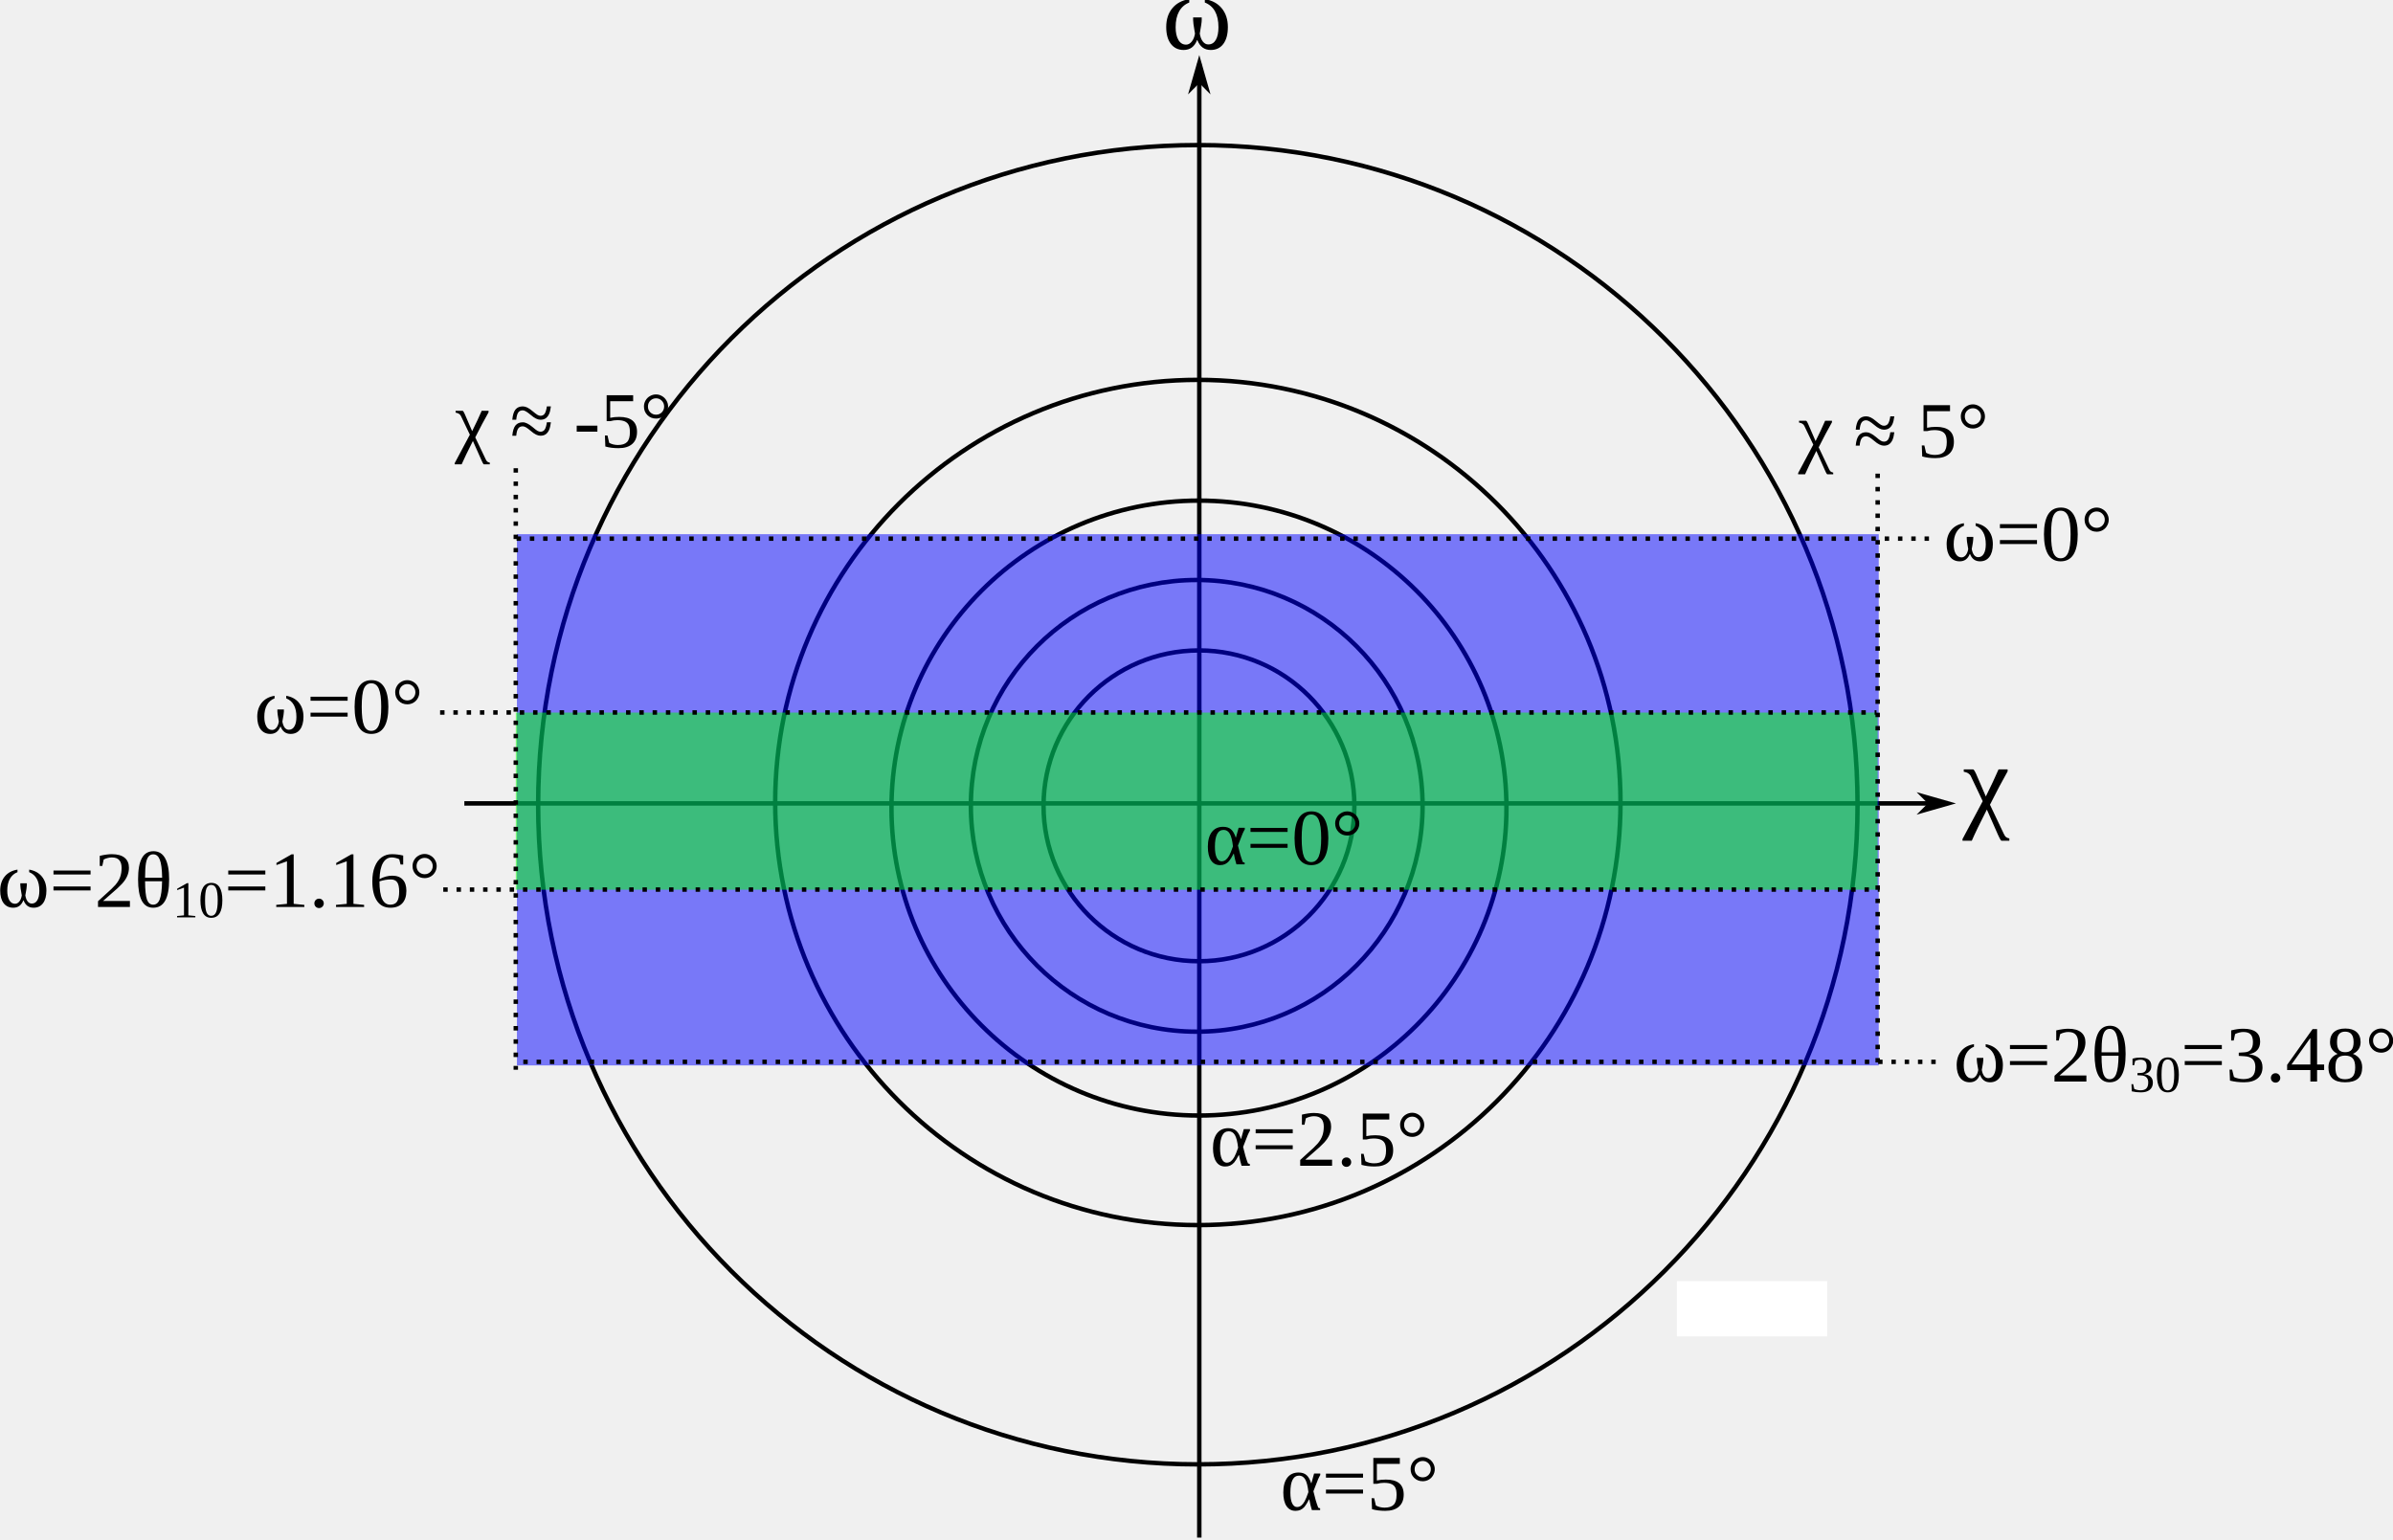
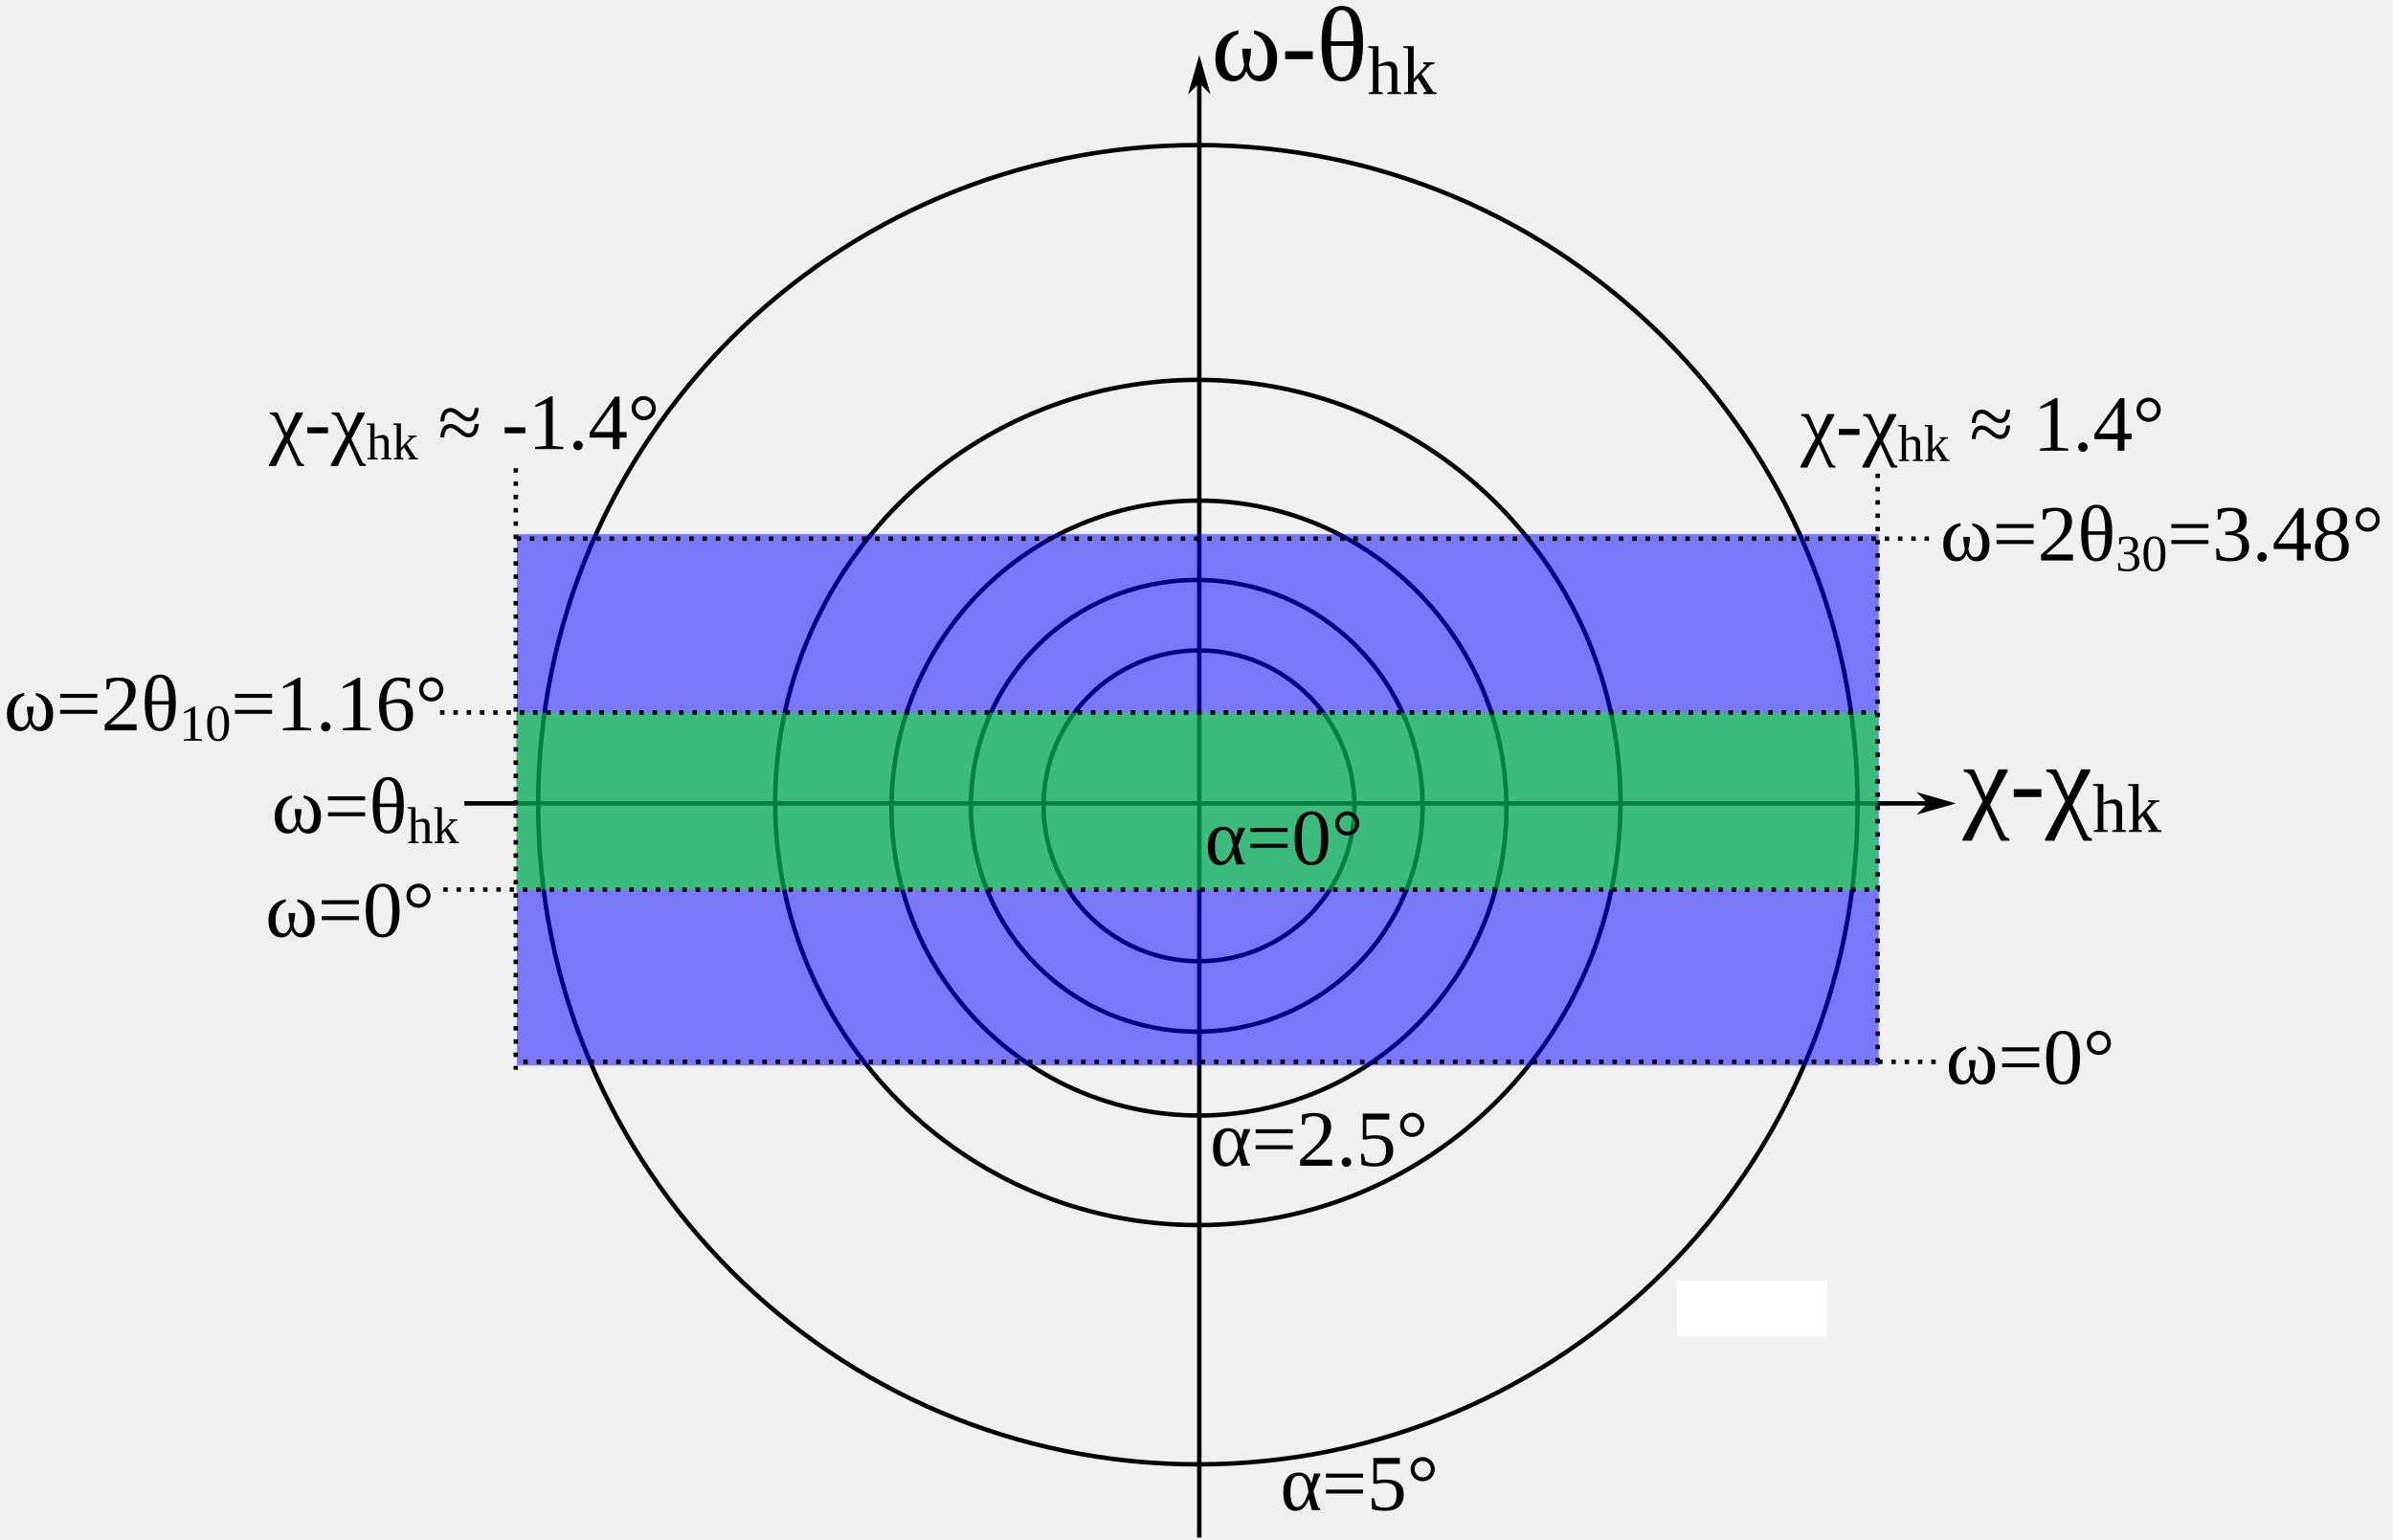
<svg xmlns="http://www.w3.org/2000/svg" width="540.477" height="347.802" id="svg2" version="1.1">
  <defs id="defs4">
    <marker orient="auto" refY="0" refX="0" id="Arrow1Mend" style="overflow:visible">
      <path id="path5398" d="M 0,0 5,-5 -12.5,0 5,5 0,0 z" style="fill-rule:evenodd;stroke:#000000;stroke-width:1pt" transform="matrix(-0.4,0,0,-0.4,-4,0)" />
    </marker>
    <linearGradient id="linearGradient3755">
      <stop style="stop-color:#ff0000;stop-opacity:1;" offset="0" id="stop3757" />
      <stop style="stop-color:#ffff00;stop-opacity:0;" offset="1" id="stop3759" />
    </linearGradient>
    <clipPath id="clipPath4800" clipPathUnits="userSpaceOnUse">
      <path id="path4802" clip-rule="evenodd" d="m 46,2 0,249 249,0 0,-249" />
    </clipPath>
    <clipPath id="clipPath4526" clipPathUnits="userSpaceOnUse">
      <path id="path4528" clip-rule="evenodd" d="m -1.53,-1.736 0,10 8,0 0,-10" />
    </clipPath>
    <clipPath id="clipPath4514" clipPathUnits="userSpaceOnUse">
      <path id="path4516" clip-rule="evenodd" d="m 40,28 0,8 6,0 0,-8" />
    </clipPath>
    <clipPath id="clipPath4484" clipPathUnits="userSpaceOnUse">
      <path id="path4486" clip-rule="evenodd" d="m -1.53,-2.268 0,11 8,0 0,-11" />
    </clipPath>
    <clipPath id="clipPath4472" clipPathUnits="userSpaceOnUse">
      <path id="path4474" clip-rule="evenodd" d="m 40,59 0,9 6,0 0,-9" />
    </clipPath>
    <clipPath id="clipPath4442" clipPathUnits="userSpaceOnUse">
      <path id="path4444" clip-rule="evenodd" d="m -1.53,-1.801 0,11 8,0 0,-11" />
    </clipPath>
    <clipPath id="clipPath4430" clipPathUnits="userSpaceOnUse">
      <path id="path4432" clip-rule="evenodd" d="m 40,91 0,9 6,0 0,-9" />
    </clipPath>
    <clipPath id="clipPath4400" clipPathUnits="userSpaceOnUse">
      <path id="path4402" clip-rule="evenodd" d="m -1.53,-2.333 0,11 8,0 0,-11" />
    </clipPath>
    <clipPath id="clipPath4388" clipPathUnits="userSpaceOnUse">
      <path id="path4390" clip-rule="evenodd" d="m 40,122 0,9 6,0 0,-9" />
    </clipPath>
    <clipPath id="clipPath4354" clipPathUnits="userSpaceOnUse">
      <path id="path4356" clip-rule="evenodd" d="m -2.28,-1.866 0,11 14,0 0,-11" />
    </clipPath>
    <clipPath id="clipPath4342" clipPathUnits="userSpaceOnUse">
      <path id="path4344" clip-rule="evenodd" d="m 34,154 0,9 12,0 0,-9" />
    </clipPath>
    <clipPath id="clipPath4308" clipPathUnits="userSpaceOnUse">
      <path id="path4310" clip-rule="evenodd" d="m -2.28,-2.399 0,11 14,0 0,-11" />
    </clipPath>
    <clipPath id="clipPath4296" clipPathUnits="userSpaceOnUse">
      <path id="path4298" clip-rule="evenodd" d="m 34,185 0,9 12,0 0,-9" />
    </clipPath>
    <clipPath id="clipPath4262" clipPathUnits="userSpaceOnUse">
      <path id="path4264" clip-rule="evenodd" d="m -2.28,-1.931 0,11 14,0 0,-11" />
    </clipPath>
    <clipPath id="clipPath4250" clipPathUnits="userSpaceOnUse">
      <path id="path4252" clip-rule="evenodd" d="m 34,217 0,9 12,0 0,-9" />
    </clipPath>
    <clipPath id="clipPath4208" clipPathUnits="userSpaceOnUse">
      <path id="path4210" clip-rule="evenodd" d="m -2.143,-2.33 0,11 9,0 0,-11" />
    </clipPath>
    <clipPath id="clipPath4196" clipPathUnits="userSpaceOnUse">
      <path id="path4198" clip-rule="evenodd" d="m 262,251 0,9 7,0 0,-9" />
    </clipPath>
    <clipPath id="clipPath4166" clipPathUnits="userSpaceOnUse">
      <path id="path4168" clip-rule="evenodd" d="m -1.66,-2.33 0,11 8,0 0,-11" />
    </clipPath>
    <clipPath id="clipPath4154" clipPathUnits="userSpaceOnUse">
      <path id="path4156" clip-rule="evenodd" d="m 231,251 0,9 6,0 0,-9" />
    </clipPath>
    <clipPath id="clipPath4124" clipPathUnits="userSpaceOnUse">
      <path id="path4126" clip-rule="evenodd" d="m -2.178,-2.33 0,11 9,0 0,-11" />
    </clipPath>
    <clipPath id="clipPath4112" clipPathUnits="userSpaceOnUse">
      <path id="path4114" clip-rule="evenodd" d="m 199,251 0,9 7,0 0,-9" />
    </clipPath>
    <clipPath id="clipPath4082" clipPathUnits="userSpaceOnUse">
      <path id="path4084" clip-rule="evenodd" d="m -1.696,-2.33 0,11 8,0 0,-11" />
    </clipPath>
    <clipPath id="clipPath4070" clipPathUnits="userSpaceOnUse">
      <path id="path4072" clip-rule="evenodd" d="m 168,251 0,9 6,0 0,-9" />
    </clipPath>
    <clipPath id="clipPath4036" clipPathUnits="userSpaceOnUse">
      <path id="path4038" clip-rule="evenodd" d="m -1.589,-2.33 0,11 13,0 0,-11" />
    </clipPath>
    <clipPath id="clipPath4024" clipPathUnits="userSpaceOnUse">
      <path id="path4026" clip-rule="evenodd" d="m 134,251 0,9 11,0 0,-9" />
    </clipPath>
    <clipPath id="clipPath3990" clipPathUnits="userSpaceOnUse">
      <path id="path3992" clip-rule="evenodd" d="m -2.107,-2.33 0,11 14,0 0,-11" />
    </clipPath>
    <clipPath id="clipPath3978" clipPathUnits="userSpaceOnUse">
      <path id="path3980" clip-rule="evenodd" d="m 102,251 0,9 12,0 0,-9" />
    </clipPath>
    <clipPath id="clipPath3944" clipPathUnits="userSpaceOnUse">
      <path id="path3946" clip-rule="evenodd" d="m -1.625,-2.33 0,11 13,0 0,-11" />
    </clipPath>
    <clipPath id="clipPath3932" clipPathUnits="userSpaceOnUse">
      <path id="path3934" clip-rule="evenodd" d="m 71,251 0,9 11,0 0,-9" />
    </clipPath>
    <clipPath id="clipPath3890" clipPathUnits="userSpaceOnUse">
      <path id="path3892" clip-rule="evenodd" d="m 46,2 0,249 249,0 0,-249" />
    </clipPath>
    <clipPath id="clipPath3882" clipPathUnits="userSpaceOnUse">
      <path id="path3884" clip-rule="evenodd" d="m 46,2 0,249 249,0 0,-249" />
    </clipPath>
    <clipPath id="clipPath3874" clipPathUnits="userSpaceOnUse">
      <path id="path3876" clip-rule="evenodd" d="m 46,2 0,249 249,0 0,-249" />
    </clipPath>
    <clipPath id="clipPath3866" clipPathUnits="userSpaceOnUse">
      <path id="path3868" clip-rule="evenodd" d="m 35,2 0,257 260,0 0,-257" />
    </clipPath>
    <clipPath id="clipPath3858" clipPathUnits="userSpaceOnUse">
      <path id="path3860" clip-rule="evenodd" d="m 33,1 0,260 263,0 0,-260" />
    </clipPath>
    <clipPath id="clipPath3850" clipPathUnits="userSpaceOnUse">
      <path id="path3852" clip-rule="evenodd" d="m 35.28,2.88 0,256.2 259.2,0 0,-256.2" />
    </clipPath>
    <marker orient="auto" refY="0" refX="0" id="Arrow1Mend-5" style="overflow:visible">
      <path id="path5398-9" d="M 0,0 5,-5 -12.5,0 5,5 0,0 z" style="fill-rule:evenodd;stroke:#000000;stroke-width:1pt" transform="matrix(-0.4,0,0,-0.4,-4,0)" />
    </marker>
  </defs>
  <g id="layer1" transform="translate(-82.50608,-430.6742)">
    <path style="fill:none;stroke:#000000;stroke-width:1.017;stroke-linejoin:miter;stroke-miterlimit:4;stroke-opacity:1;stroke-dasharray:none;stroke-dashoffset:0" id="path5283" d="m 416.688,679.111 c 0,83.684 -67.839,151.523 -151.523,151.523 -83.684,0 -151.523,-67.839 -151.523,-151.523 0,-83.684 67.839,-151.523 151.523,-151.523 83.684,0 151.523,67.839 151.523,151.523 z" transform="matrix(0.9833333,0,0,0.9833333,92.30269,-55.35155)" />
    <path style="fill:none;stroke:#000000;stroke-width:1.587;stroke-linejoin:miter;stroke-miterlimit:4;stroke-opacity:1;stroke-dasharray:none;stroke-dashoffset:0" id="path5283-4" d="m 416.688,679.111 c 0,83.684 -67.839,151.523 -151.523,151.523 -83.684,0 -151.523,-67.839 -151.523,-151.523 0,-83.684 67.839,-151.523 151.523,-151.523 83.684,0 151.523,67.839 151.523,151.523 z" transform="matrix(0.63,0,0,0.63,185.9943,184.0958)" />
    <path style="fill:none;stroke:#000000;stroke-width:2.182;stroke-linejoin:miter;stroke-miterlimit:4;stroke-opacity:1;stroke-dasharray:none;stroke-dashoffset:0" id="path5283-4-5" d="m 416.688,679.111 c 0,83.684 -67.839,151.523 -151.523,151.523 -83.684,0 -151.523,-67.839 -151.523,-151.523 0,-83.684 67.839,-151.523 151.523,-151.523 83.684,0 151.523,67.839 151.523,151.523 z" transform="matrix(0.4583334,0,0,0.4583334,231.7669,301.9392)" />
    <path style="fill:none;stroke:#000000;stroke-width:2.97;stroke-linejoin:miter;stroke-miterlimit:4;stroke-opacity:1;stroke-dasharray:none;stroke-dashoffset:0" id="path5283-4-5-3" d="m 416.688,679.111 c 0,83.684 -67.839,151.523 -151.523,151.523 -83.684,0 -151.523,-67.839 -151.523,-151.523 0,-83.684 67.839,-151.523 151.523,-151.523 83.684,0 151.523,67.839 151.523,151.523 z" transform="matrix(0.3366667,0,0,0.3366667,263.5235,384.0593)" />
    <path style="fill:none;stroke:#000000;stroke-width:4.317;stroke-linejoin:miter;stroke-miterlimit:4;stroke-opacity:1;stroke-dasharray:none;stroke-dashoffset:0" id="path5283-4-5-3-7" d="m 416.688,679.111 c 0,83.684 -67.839,151.523 -151.523,151.523 -83.684,0 -151.523,-67.839 -151.523,-151.523 0,-83.684 67.839,-151.523 151.523,-151.523 83.684,0 151.523,67.839 151.523,151.523 z" transform="matrix(0.2316667,0,0,0.2316667,291.8709,455.3659)" />
    <path style="fill:none;stroke:#000000;stroke-width:1px;stroke-linecap:butt;stroke-linejoin:miter;stroke-opacity:1;marker-end:url(#Arrow1Mend)" d="m 187.383,612.145 c 334.919,0 334.919,0 334.919,0" id="path5383" />
    <path style="fill:none;stroke:#000000;stroke-width:1px;stroke-linecap:butt;stroke-linejoin:miter;stroke-opacity:1;marker-end:url(#Arrow1Mend)" d="m 353.375,777.976 c 0,-332.894 0,-332.894 0,-332.894" id="path5383-5" />
    <text xml:space="preserve" style="font-size:24px;font-style:normal;font-variant:normal;font-weight:normal;font-stretch:normal;line-height:125%;letter-spacing:0px;word-spacing:0px;fill:#000000;fill-opacity:1;stroke:none;font-family:Times New Roman;-inkscape-font-specification:Times New Roman" x="525.784" y="615.471" id="text5853">
-       <tspan id="tspan5855" x="525.784" y="615.471">χ</tspan>
+       <tspan id="tspan5855" x="525.784" y="615.471">χ-χ<tspan style="font-size:65.001%;baseline-shift:sub" id="tspan3101">hk</tspan>
+       </tspan>
    </text>
-     <text xml:space="preserve" style="font-size:24px;font-style:normal;font-variant:normal;font-weight:normal;font-stretch:normal;line-height:125%;letter-spacing:0px;word-spacing:0px;fill:#000000;fill-opacity:1;stroke:none;font-family:Times New Roman;-inkscape-font-specification:Times New Roman" x="344.967" y="441.725" id="text5857">
-       <tspan id="tspan5859" x="344.967" y="441.725">ω</tspan>
+     <text xml:space="preserve" style="font-size:24px;font-style:normal;font-variant:normal;font-weight:normal;font-stretch:normal;line-height:125%;letter-spacing:0px;word-spacing:0px;fill:#000000;fill-opacity:1;stroke:none;font-family:Times New Roman;-inkscape-font-specification:Times New Roman" x="356.079" y="448.796" id="text5857">
+       <tspan id="tspan5859" x="356.079" y="448.796">ω-θ<tspan style="font-size:65.001%;baseline-shift:sub" id="tspan3103">hk</tspan>
+       </tspan>
    </text>
    <rect style="opacity:0.5;fill:#0000ff;fill-opacity:1;stroke:none" id="rect5861-9" width="307.576" height="120" x="199.26" y="551.332" />
    <rect style="opacity:0.5;fill:#00ff00;fill-opacity:1;stroke:none" id="rect5861" width="307.576" height="40" x="199" y="591.634" />
    <path style="fill:none;stroke:#000000;stroke-width:1;stroke-linecap:butt;stroke-linejoin:miter;stroke-miterlimit:4;stroke-opacity:1;stroke-dasharray:1, 2;stroke-dashoffset:0" d="m 181.904,591.606 c 324.419,0 324.419,0 324.419,0" id="path5881" />
    <path style="fill:none;stroke:#000000;stroke-width:1;stroke-linecap:butt;stroke-linejoin:miter;stroke-miterlimit:4;stroke-opacity:1;stroke-dasharray:1, 2;stroke-dashoffset:0" d="m 182.619,631.606 c 324.417,0 324.417,0 324.417,0" id="path5881-3" />
-     <text xml:space="preserve" style="font-size:18px;font-style:normal;font-variant:normal;font-weight:normal;font-stretch:normal;line-height:125%;letter-spacing:0px;word-spacing:0px;fill:#000000;fill-opacity:1;stroke:none;font-family:Times New Roman;-inkscape-font-specification:Times New Roman" x="139.906" y="596.278" id="text5919">
-       <tspan id="tspan5921" x="139.906" y="596.278">ω=0°</tspan>
+     <text xml:space="preserve" style="font-size:18px;font-style:normal;font-variant:normal;font-weight:normal;font-stretch:normal;line-height:125%;letter-spacing:0px;word-spacing:0px;fill:#000000;fill-opacity:1;stroke:none;font-family:Times New Roman;-inkscape-font-specification:Times New Roman" x="142.432" y="642.24" id="text5919">
+       <tspan id="tspan5921" x="142.432" y="642.24">ω=0°</tspan>
    </text>
-     <text xml:space="preserve" style="font-size:18px;font-style:normal;font-variant:normal;font-weight:normal;font-stretch:normal;line-height:125%;letter-spacing:0px;word-spacing:0px;fill:#000000;fill-opacity:1;stroke:none;font-family:Times New Roman;-inkscape-font-specification:Times New Roman" x="81.847" y="635.538" id="text5919-3">
-       <tspan x="81.847" y="635.538" id="tspan5950">ω=2θ<tspan style="font-size:65.001%;baseline-shift:sub" id="tspan6121">10</tspan>=1.16°</tspan>
+     <text xml:space="preserve" style="font-size:18px;font-style:normal;font-variant:normal;font-weight:normal;font-stretch:normal;line-height:125%;letter-spacing:0px;word-spacing:0px;fill:#000000;fill-opacity:1;stroke:none;font-family:Times New Roman;-inkscape-font-specification:Times New Roman" x="83.362" y="595.637" id="text5919-3">
+       <tspan x="83.362" y="595.637" id="tspan5950">ω=2θ<tspan style="font-size:65.001%;baseline-shift:sub" id="tspan6121">10</tspan>=1.16°</tspan>
    </text>
    <path style="fill:none;stroke:#000000;stroke-width:1;stroke-linecap:butt;stroke-linejoin:miter;stroke-miterlimit:4;stroke-opacity:1;stroke-dasharray:1, 2;stroke-dashoffset:0" d="m 506.592,537.661 c 0,133.855 0,133.855 0,133.855" id="path5881-3-2" />
-     <text xml:space="preserve" style="font-size:18px;font-style:normal;font-variant:normal;font-weight:normal;font-stretch:normal;line-height:125%;letter-spacing:0px;word-spacing:0px;fill:#000000;fill-opacity:1;stroke:none;font-family:Times New Roman;-inkscape-font-specification:Times New Roman" x="488.645" y="533.983" id="text5853-1">
-       <tspan id="tspan5855-2" x="488.645" y="533.983">χ ≈ 5°</tspan>
-     </text>
-     <text xml:space="preserve" style="font-size:18px;font-style:normal;font-variant:normal;font-weight:normal;font-stretch:normal;line-height:125%;letter-spacing:0px;word-spacing:0px;fill:#000000;fill-opacity:1;stroke:none;font-family:Times New Roman;-inkscape-font-specification:Times New Roman" x="185.221" y="531.736" id="text5853-1-2">
-       <tspan id="tspan5855-2-1" x="185.221" y="531.736">χ ≈ -5°</tspan>
+     <text xml:space="preserve" style="font-size:18px;font-style:normal;font-variant:normal;font-weight:normal;font-stretch:normal;line-height:125%;letter-spacing:0px;word-spacing:0px;fill:#000000;fill-opacity:1;stroke:none;font-family:Times New Roman;-inkscape-font-specification:Times New Roman" x="489.151" y="532.468" id="text5853-1">
+       <tspan id="tspan5855-2" x="489.151" y="532.468">χ-χ<tspan style="font-size:65%;baseline-shift:sub" id="tspan3105">hk</tspan> ≈ 1.4°</tspan>
    </text>
    <path style="fill:none;stroke:#000000;stroke-width:1;stroke-linecap:butt;stroke-linejoin:miter;stroke-miterlimit:4;stroke-opacity:1;stroke-dasharray:1, 2;stroke-dashoffset:0" d="m 199,536.434 c 0,135.868 0,135.868 0,135.868" id="path5881-3-2-9" />
    <path style="fill:none;stroke:#000000;stroke-width:1;stroke-linecap:butt;stroke-linejoin:miter;stroke-miterlimit:4;stroke-opacity:1;stroke-dasharray:1, 2;stroke-dashoffset:0" d="m 199.18,552.337 c 319.376,0 319.376,0 319.376,0" id="path5881-9" />
-     <text xml:space="preserve" style="font-size:18px;font-style:normal;font-variant:normal;font-weight:normal;font-stretch:normal;line-height:125%;letter-spacing:0px;word-spacing:0px;fill:#000000;fill-opacity:1;stroke:none;font-family:Times New Roman;-inkscape-font-specification:Times New Roman" x="521.465" y="557.294" id="text5919-2">
-       <tspan id="tspan5921-7" x="521.465" y="557.294">ω=0°</tspan>
+     <text xml:space="preserve" style="font-size:18px;font-style:normal;font-variant:normal;font-weight:normal;font-stretch:normal;line-height:125%;letter-spacing:0px;word-spacing:0px;fill:#000000;fill-opacity:1;stroke:none;font-family:Times New Roman;-inkscape-font-specification:Times New Roman" x="521.97" y="675.482" id="text5919-2">
+       <tspan id="tspan5921-7" x="521.97" y="675.482">ω=0°</tspan>
    </text>
    <path style="fill:none;stroke:#000000;stroke-width:1;stroke-linecap:butt;stroke-linejoin:miter;stroke-miterlimit:4;stroke-opacity:1;stroke-dasharray:1, 2;stroke-dashoffset:0" d="m 200.695,670.525 c 320.889,0 320.889,0 320.889,0" id="path5881-9-6" />
-     <text xml:space="preserve" style="font-size:18px;font-style:normal;font-variant:normal;font-weight:normal;font-stretch:normal;line-height:125%;letter-spacing:0px;word-spacing:0px;fill:#000000;fill-opacity:1;stroke:none;font-family:Times New Roman;-inkscape-font-specification:Times New Roman" x="523.735" y="674.965" id="text5919-3-9">
-       <tspan x="523.735" y="674.965" id="tspan5950-8">ω=2θ<tspan style="font-size:65.001%;baseline-shift:sub" id="tspan6119">30</tspan>=3.48°</tspan>
+     <text xml:space="preserve" style="font-size:18px;font-style:normal;font-variant:normal;font-weight:normal;font-stretch:normal;line-height:125%;letter-spacing:0px;word-spacing:0px;fill:#000000;fill-opacity:1;stroke:none;font-family:Times New Roman;-inkscape-font-specification:Times New Roman" x="520.705" y="557.282" id="text5919-3-9">
+       <tspan x="520.705" y="557.282" id="tspan5950-8">ω=2θ<tspan style="font-size:65.001%;baseline-shift:sub" id="tspan6119">30</tspan>=3.48°</tspan>
    </text>
    <text xml:space="preserve" style="font-size:18px;font-style:normal;font-variant:normal;font-weight:normal;font-stretch:normal;line-height:125%;letter-spacing:0px;word-spacing:0px;fill:#000000;fill-opacity:1;stroke:none;font-family:Times New Roman;-inkscape-font-specification:'Times New Roman,'" x="371.664" y="771.765" id="text6123-8">
      <tspan id="tspan6125-6" x="371.664" y="771.765">α=5°</tspan>
    </text>
    <rect style="fill:#ffffff;fill-opacity:1;stroke:none" id="rect6169-3" width="33.929" height="12.5" x="461.25" y="720.041" />
    <text xml:space="preserve" style="font-size:18px;font-style:normal;font-variant:normal;font-weight:normal;font-stretch:normal;line-height:125%;letter-spacing:0px;word-spacing:0px;fill:#000000;fill-opacity:1;stroke:none;font-family:Times New Roman;-inkscape-font-specification:Times New Roman" x="354.62" y="625.915" id="text6123">
      <tspan id="tspan6125" x="354.62" y="625.915">α=0°</tspan>
    </text>
    <text xml:space="preserve" style="font-size:18px;font-style:normal;font-variant:normal;font-weight:normal;font-stretch:normal;line-height:125%;letter-spacing:0px;word-spacing:0px;fill:#000000;fill-opacity:1;stroke:none;font-family:Times New Roman;-inkscape-font-specification:Times New Roman" x="355.784" y="693.989" id="text6123-0">
      <tspan id="tspan6125-9" x="355.784" y="693.989">α=2.5°</tspan>
    </text>
+     <text xml:space="preserve" style="font-size:18px;font-style:normal;font-variant:normal;font-weight:normal;font-stretch:normal;line-height:125%;letter-spacing:0px;word-spacing:0px;fill:#000000;fill-opacity:1;stroke:none;font-family:Times New Roman;-inkscape-font-specification:Times New Roman" x="143.262" y="532.106" id="text5853-1-1">
+       <tspan id="tspan5855-2-17" x="143.262" y="532.106">χ-χ<tspan style="font-size:65.001%;baseline-shift:sub" id="tspan3105-4">hk</tspan> ≈ -1.4°</tspan>
+     </text>
+     <text xml:space="preserve" style="font-size:18px;font-style:normal;font-variant:normal;font-weight:normal;font-stretch:normal;line-height:125%;letter-spacing:0px;word-spacing:0px;fill:#000000;fill-opacity:1;stroke:none;font-family:Times New Roman;-inkscape-font-specification:Times New Roman" x="143.846" y="618.778" id="text5919-30">
+       <tspan id="tspan5921-73" x="143.846" y="618.778">ω=θ<tspan style="font-size:65.001%;baseline-shift:sub" id="tspan3152">hk</tspan>
+       </tspan>
+     </text>
  </g>
</svg>
